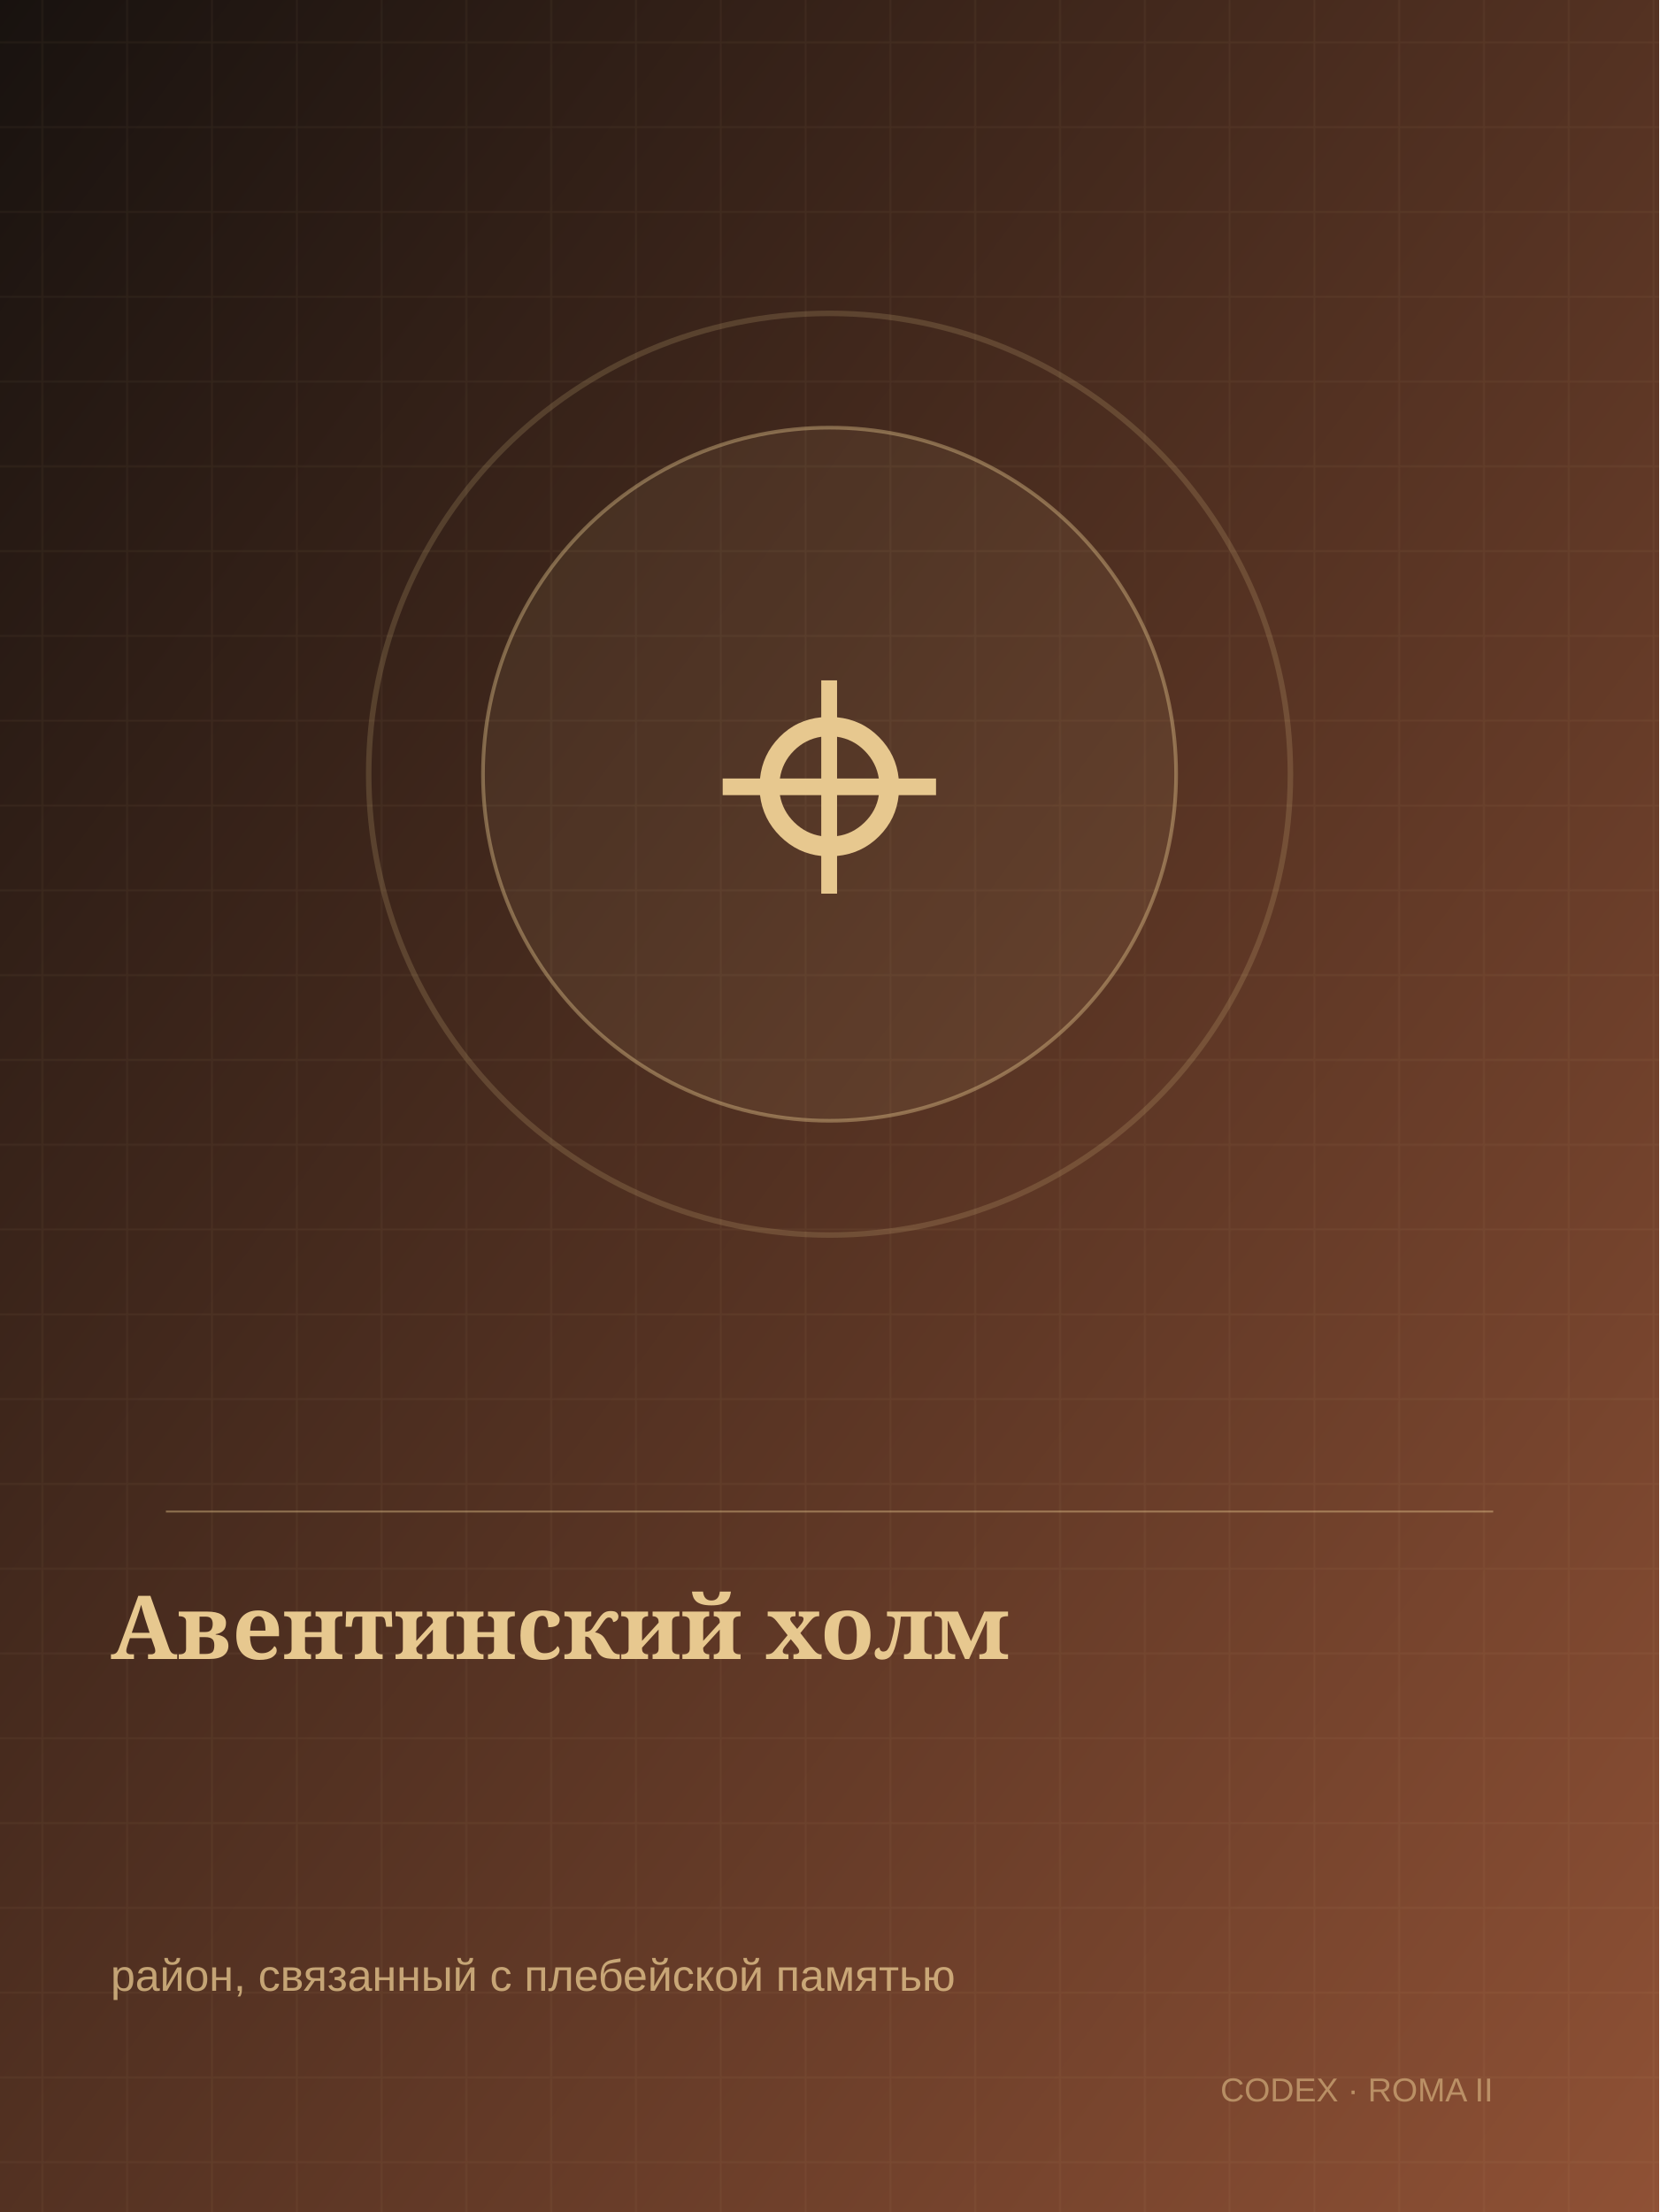
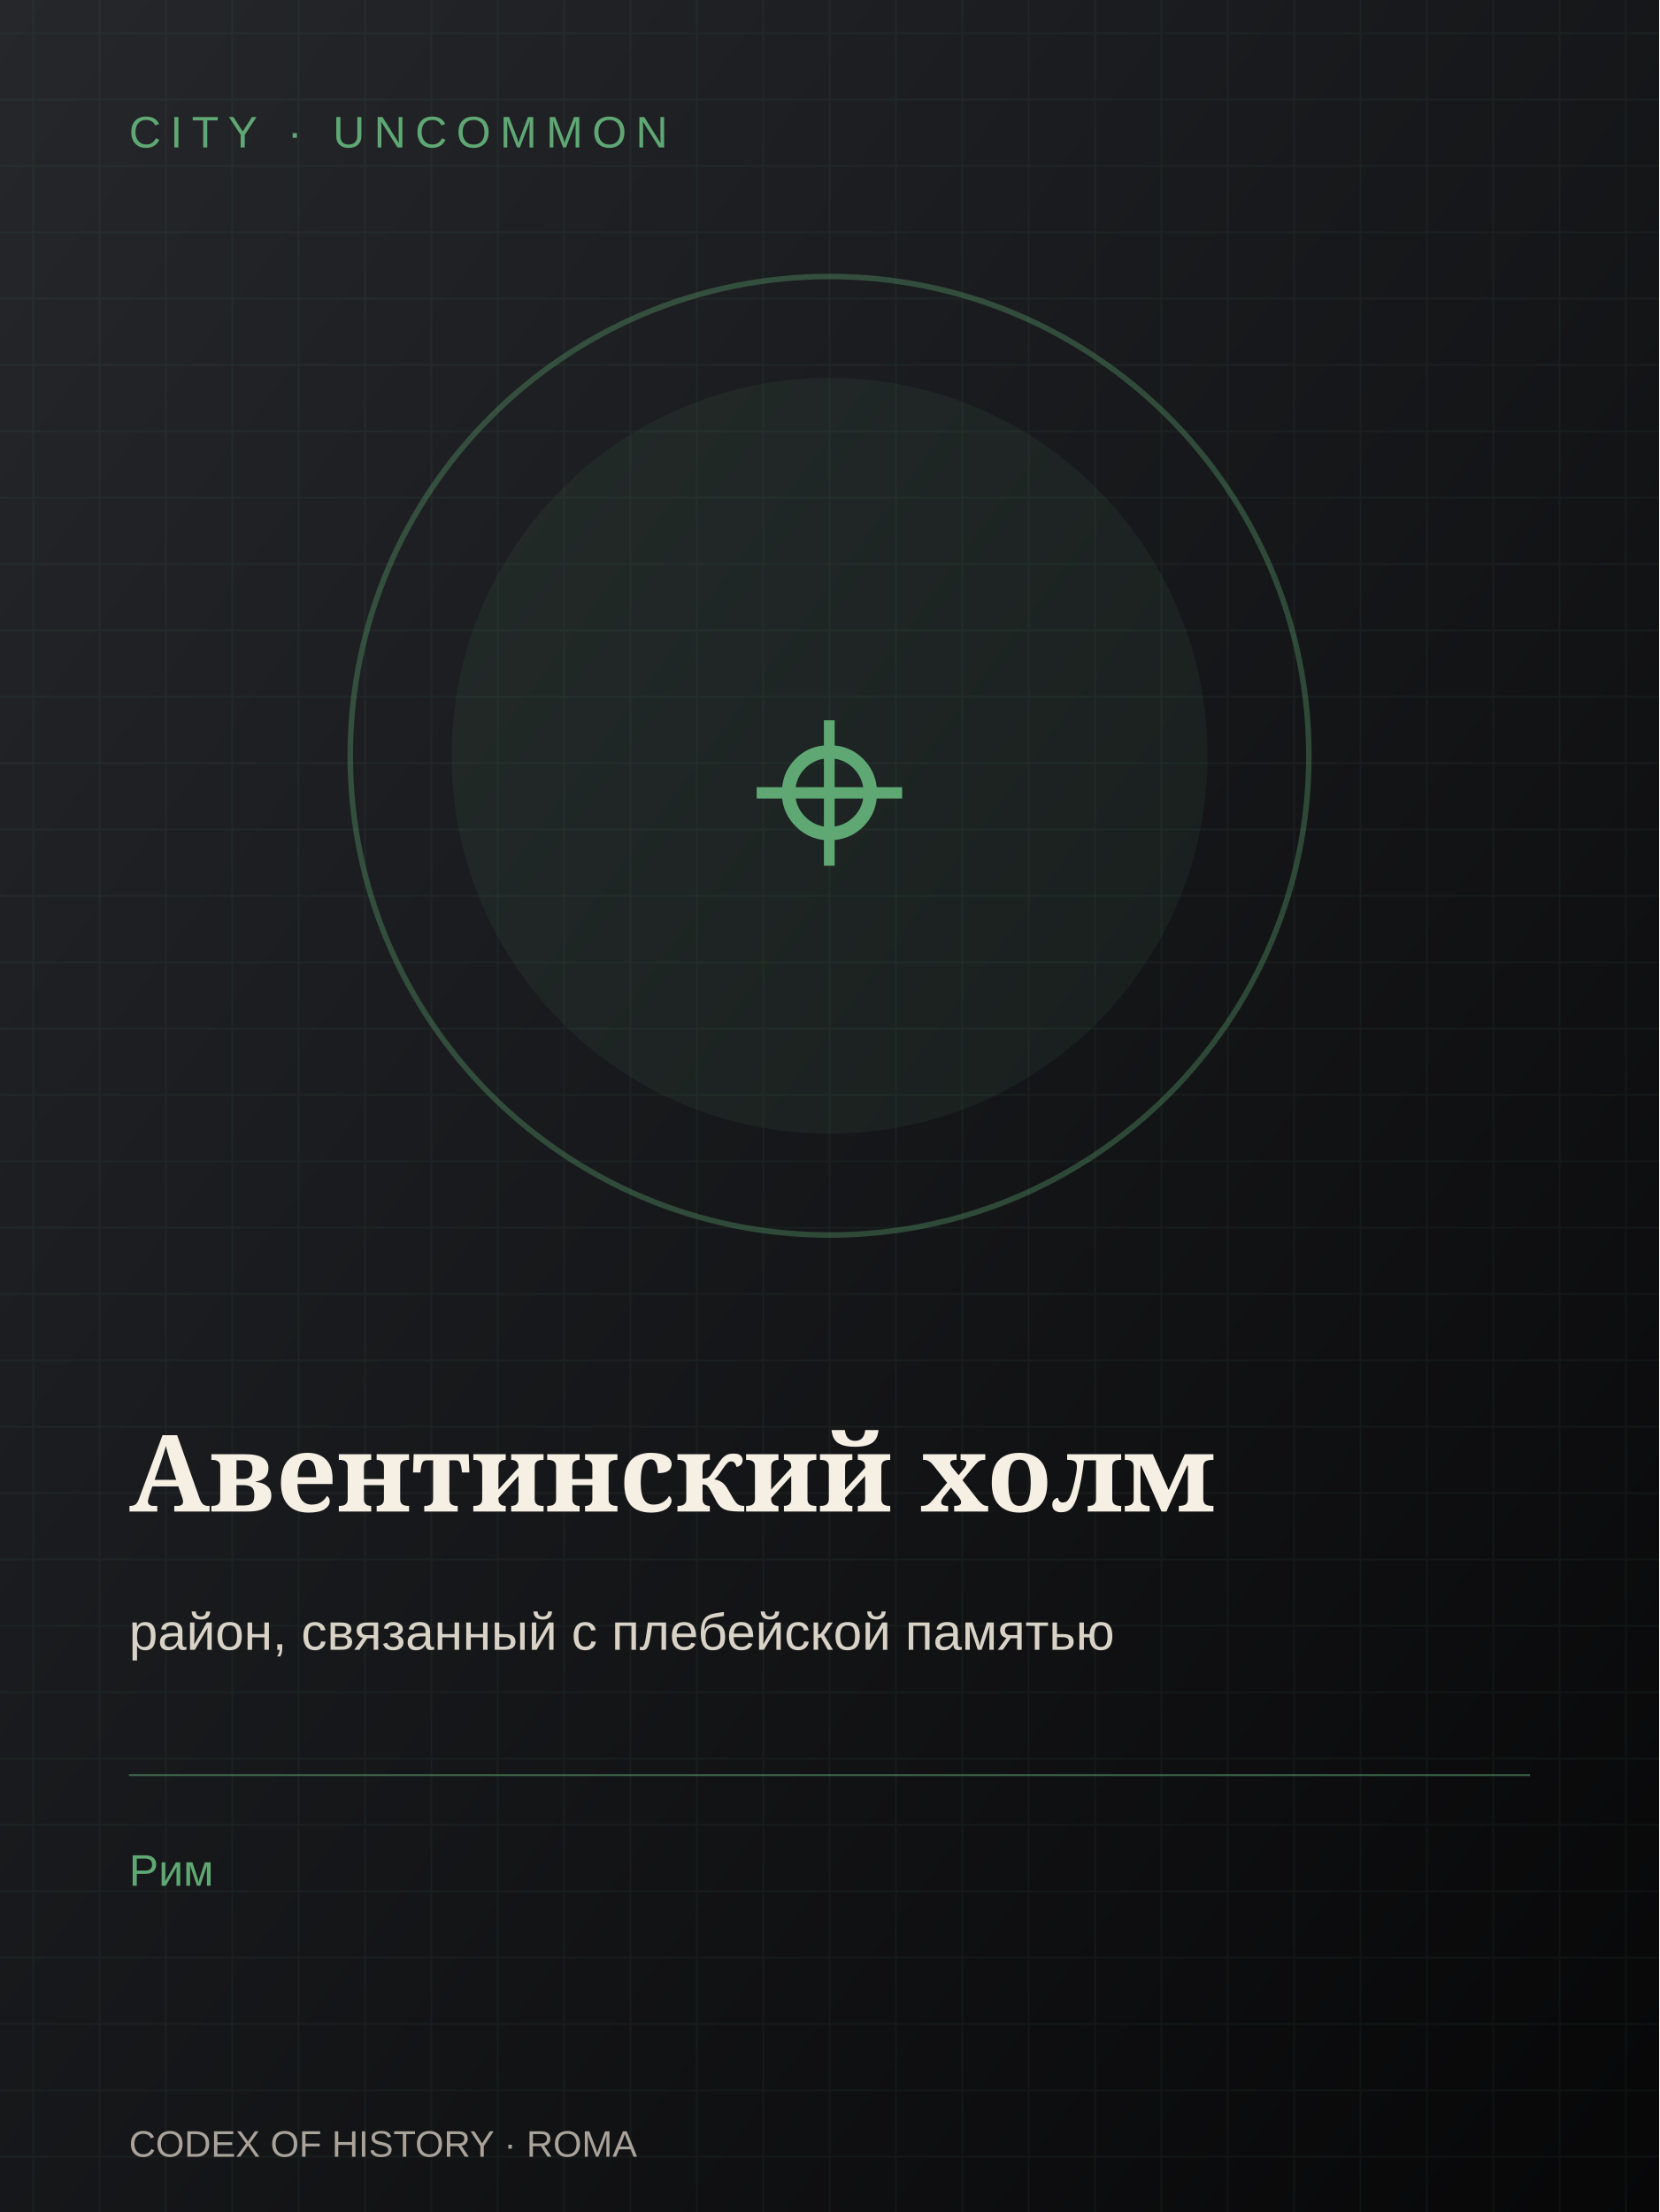
<svg xmlns="http://www.w3.org/2000/svg" width="900" height="1200" viewBox="0 0 900 1200">
  <defs>
-     <linearGradient id="g" x1="0" y1="0" x2="1" y2="1">
-       <stop stop-color="#18120f" />
-       <stop offset="1" stop-color="#8f5135" />
+     <linearGradient id="g" x2="1" y2="1">
+       <stop stop-color="#25272b" />
+       <stop offset="1" stop-color="#070708" />
    </linearGradient>
-     <pattern id="p" width="46" height="46" patternUnits="userSpaceOnUse">
-       <path d="M0 23h46M23 0v46" stroke="#e7c88f" stroke-opacity=".05" />
+     <pattern id="p" width="36" height="36" patternUnits="userSpaceOnUse">
+       <path d="M0 18h36M18 0v36" stroke="#5fa874" stroke-opacity=".07" />
    </pattern>
  </defs>
  <rect width="900" height="1200" fill="url(#g)" />
  <rect width="900" height="1200" fill="url(#p)" />
-   <circle cx="450" cy="420" r="250" fill="none" stroke="#e7c88f" stroke-opacity=".18" stroke-width="3" />
-   <circle cx="450" cy="420" r="188" fill="#e7c88f" fill-opacity=".07" stroke="#e7c88f" stroke-opacity=".4" stroke-width="2" />
-   <text x="450" y="500" text-anchor="middle" font-size="220" fill="#e7c88f" font-family="Georgia,serif">⌖</text>
-   <path d="M90 820H810" stroke="#e7c88f" stroke-opacity=".45" />
-   <text x="60" y="900" font-size="48" font-weight="700" fill="#e7c88f" font-family="Georgia,serif">
-     <tspan x="60" dy="0">Авентинский холм</tspan>
-   </text>
-   <text x="60" y="1080" font-size="24" fill="#e7c88f" opacity=".76" font-family="Arial,sans-serif">район, связанный с плебейской памятью</text>
-   <text x="810" y="1140" text-anchor="end" font-size="18" fill="#e7c88f" opacity=".55" font-family="Arial,sans-serif">CODEX · ROMA II</text>
+   <circle cx="450" cy="410" r="260" fill="none" stroke="#5fa874" stroke-opacity=".35" stroke-width="3" />
+   <circle cx="450" cy="410" r="205" fill="#5fa874" fill-opacity=".08" />
+   <text x="450" y="480" text-anchor="middle" fill="#5fa874" font-size="150" font-family="Georgia,serif">⌖</text>
+   <text x="70" y="80" fill="#5fa874" font-size="24" font-family="Arial" letter-spacing="5">CITY · UNCOMMON</text>
+   <text x="70" y="820" fill="#f6efe4" font-size="58" font-weight="700" font-family="Georgia,serif">Авентинский холм</text>
+   <text x="70" y="895" fill="#d9d2c6" font-size="28" font-family="Arial">район, связанный с плебейской памятью</text>
+   <line x1="70" y1="963" x2="830" y2="963" stroke="#5fa874" stroke-opacity=".55" />
+   <text x="70" y="1023" fill="#5fa874" font-size="24" font-family="Arial">Рим</text>
+   <text x="70" y="1170" fill="#aaa39a" font-size="20" font-family="Arial">CODEX OF HISTORY · ROMA</text>
</svg>
